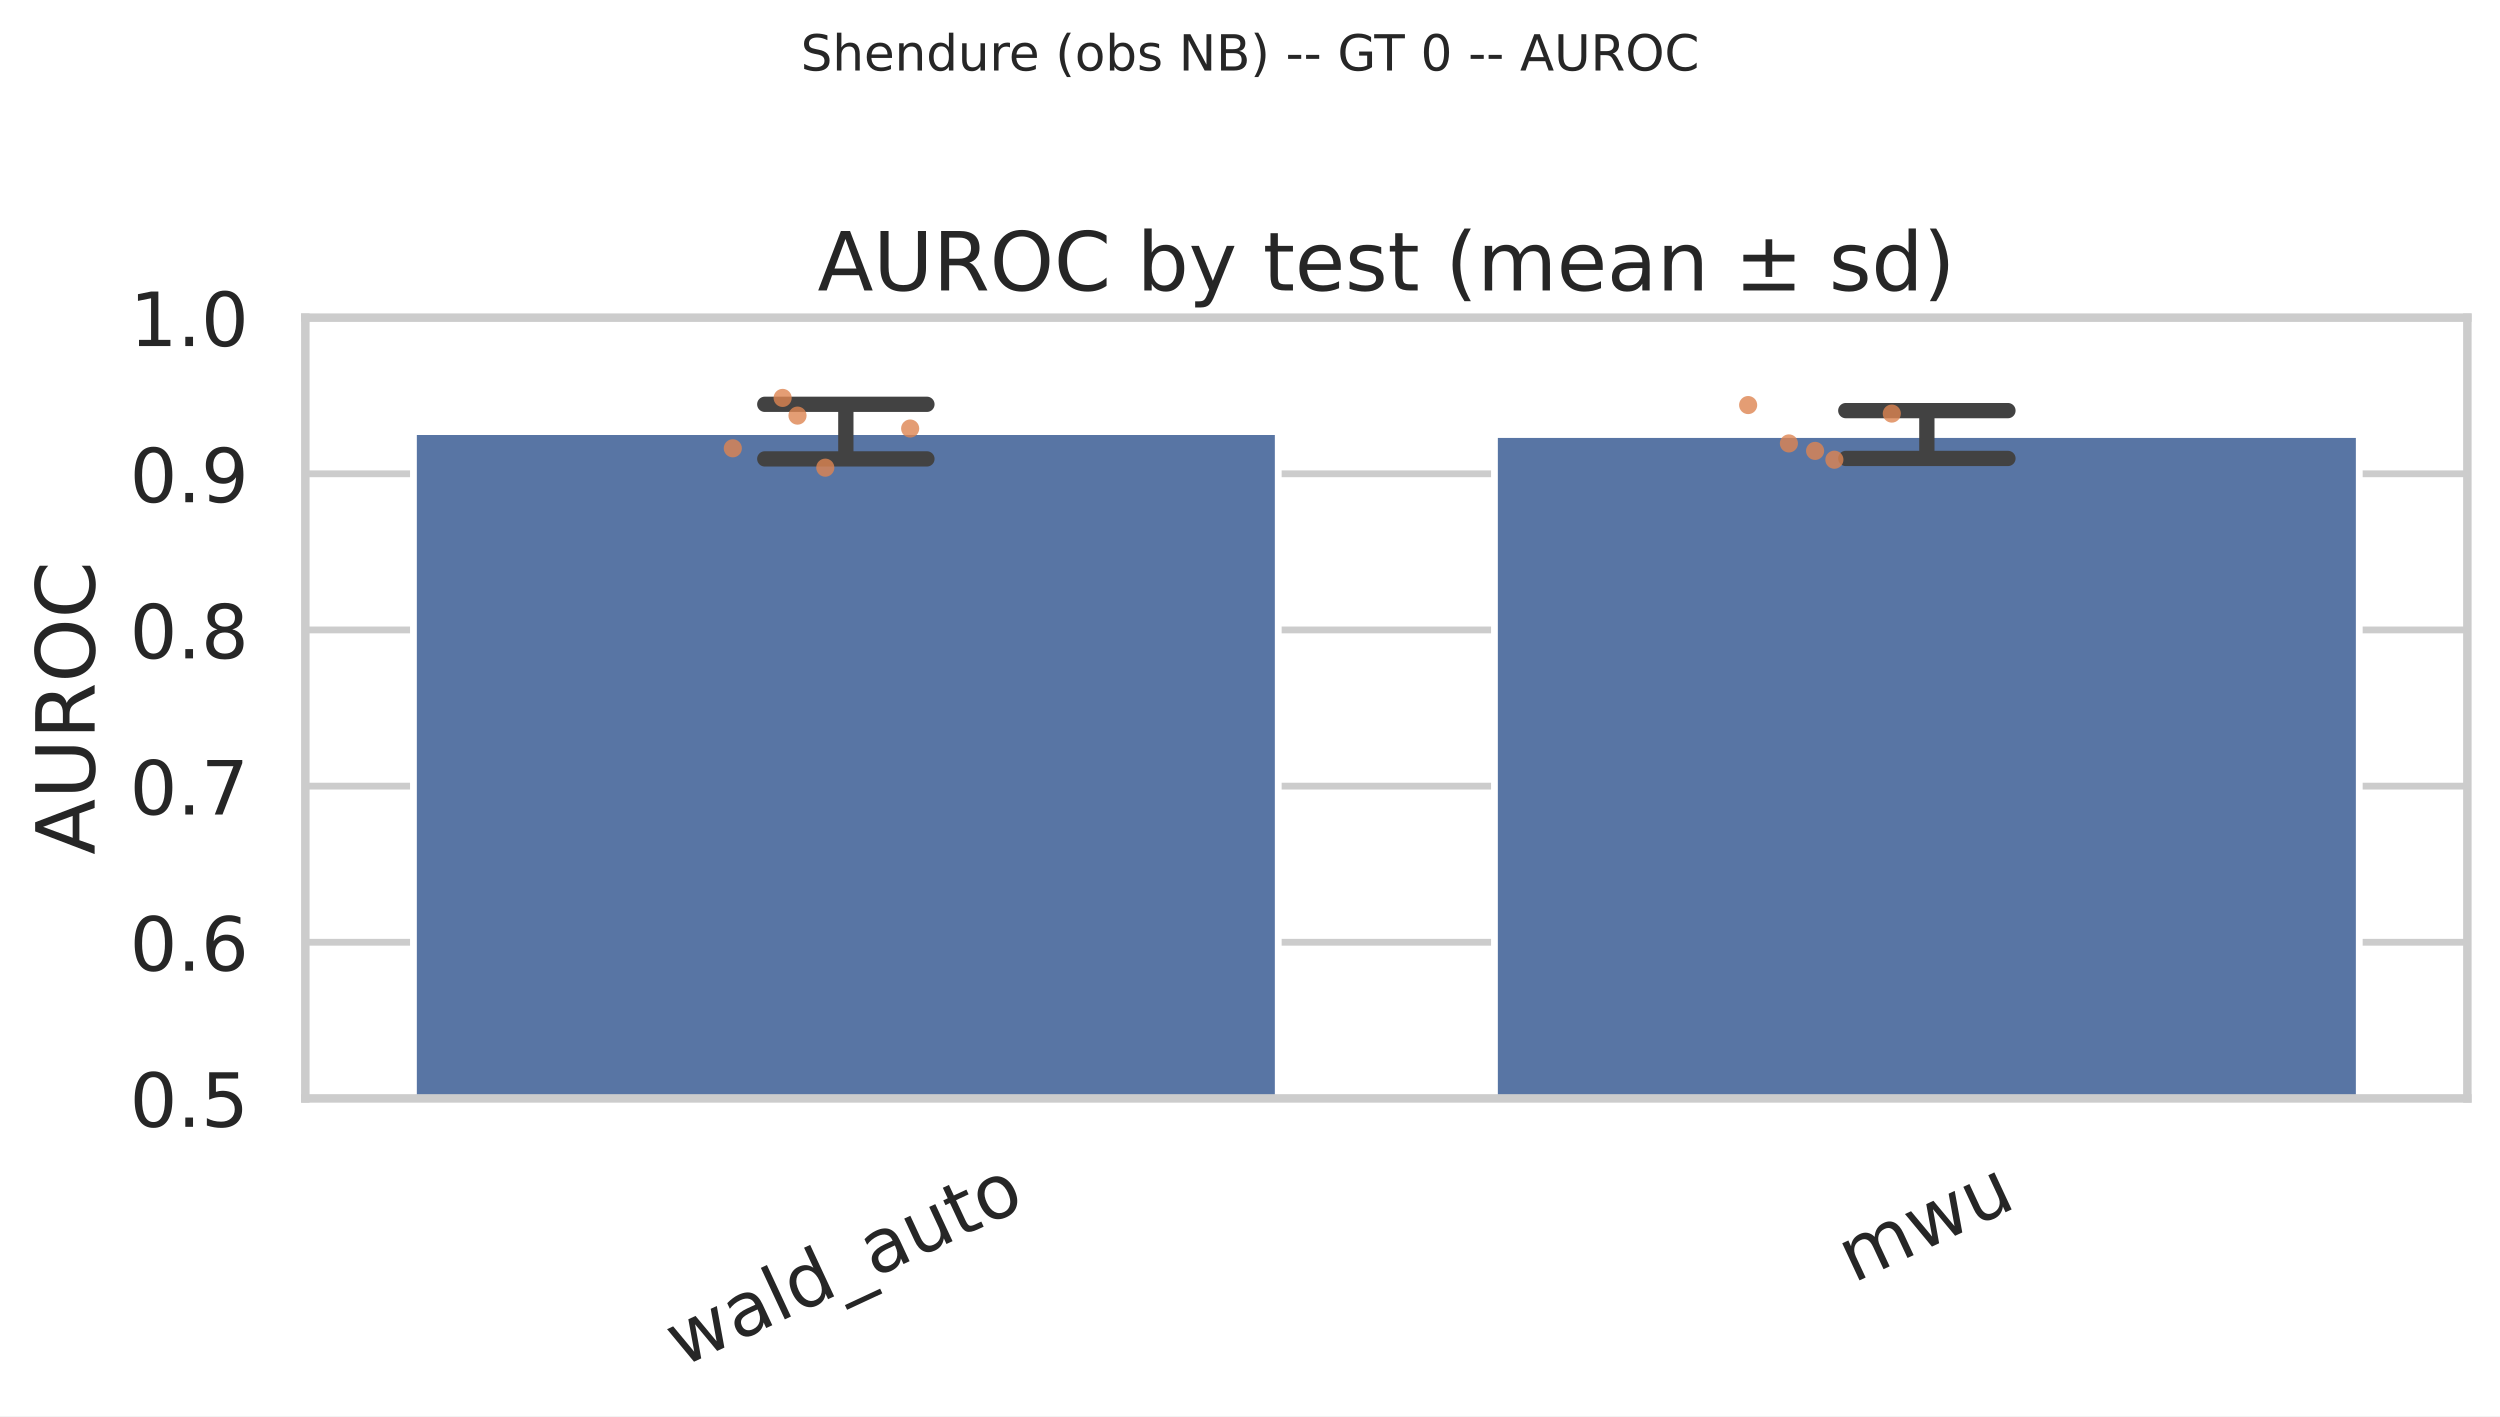
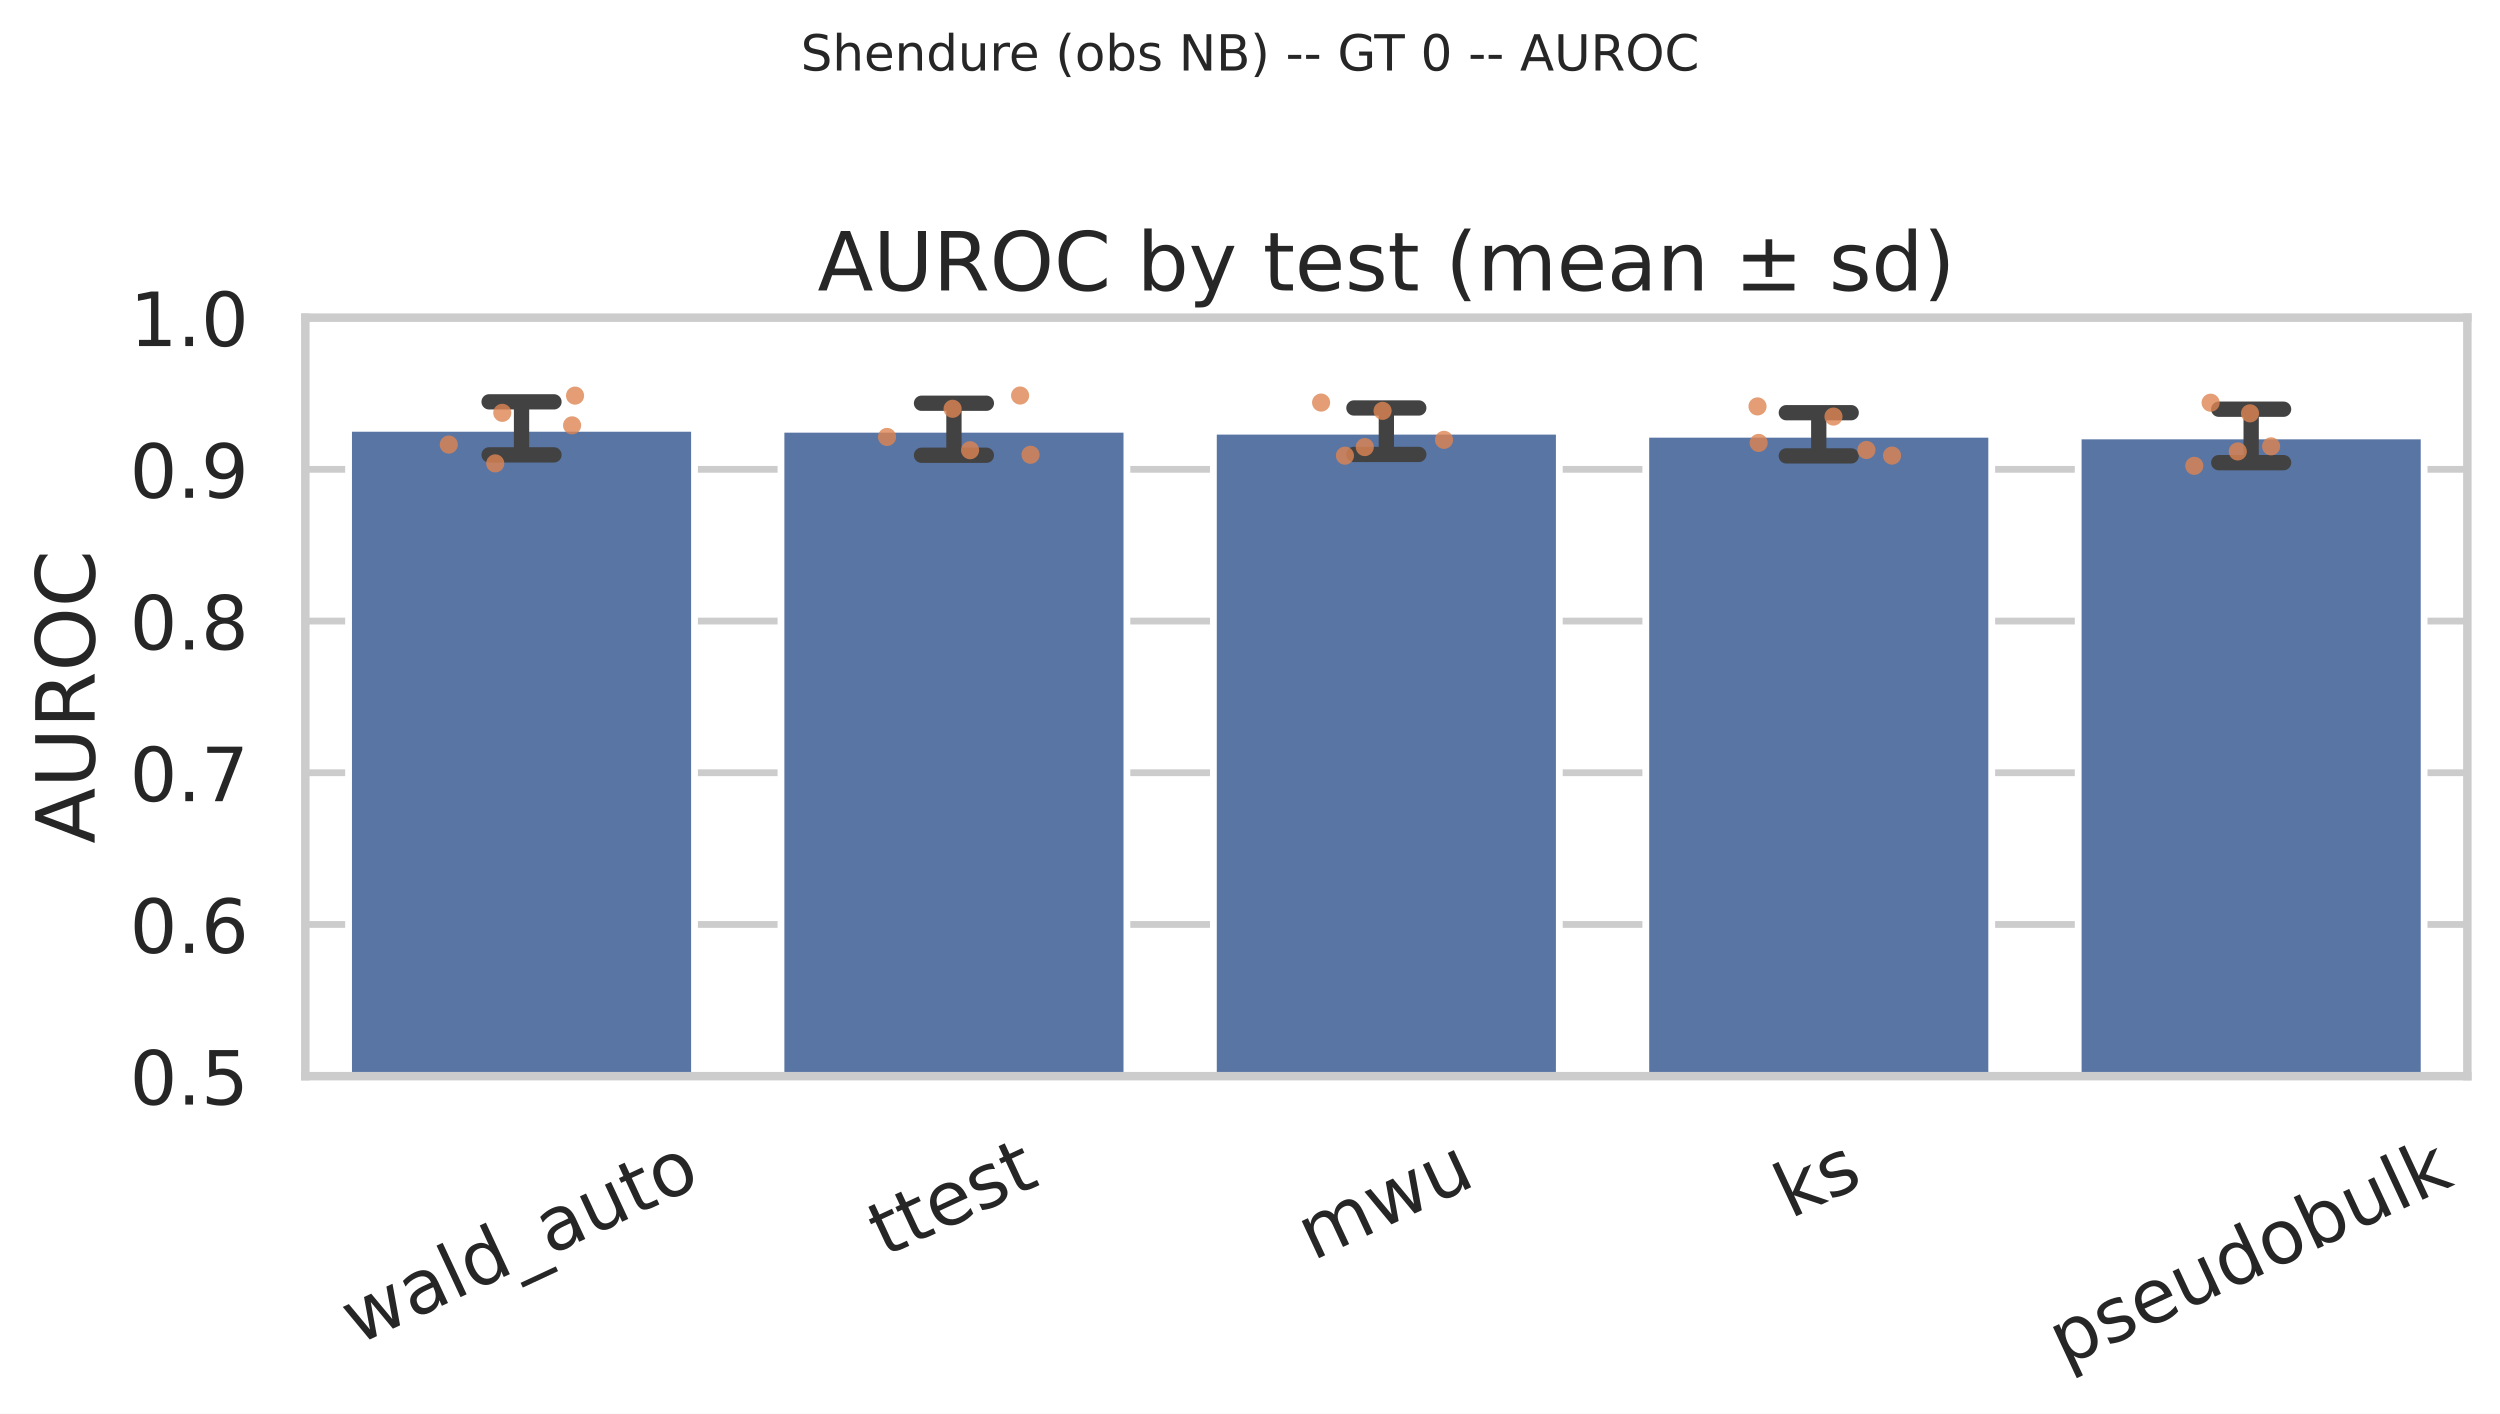
- <svg xmlns="http://www.w3.org/2000/svg" xmlns:xlink="http://www.w3.org/1999/xlink" width="551.531pt" height="312.431pt" viewBox="0 0 551.531 312.431" version="1.1">
+ <svg xmlns="http://www.w3.org/2000/svg" xmlns:xlink="http://www.w3.org/1999/xlink" width="551.531pt" height="311.873pt" viewBox="0 0 551.531 311.873" version="1.1">
  <defs>
    <style type="text/css">*{stroke-linejoin: round; stroke-linecap: butt}</style>
  </defs>
  <g id="figure_1">
    <g id="patch_1">
-       <path d="M 0 312.431  L 551.531 312.431  L 551.531 0  L 0 0  z " style="fill: #ffffff" />
+       <path d="M 0 311.873  L 551.531 311.873  L 551.531 0  L 0 0  z " style="fill: #ffffff" />
    </g>
    <g id="axes_1">
      <g id="patch_2">
-         <path d="M 67.361 242.322  L 544.331 242.322  L 544.331 70.08  L 67.361 70.08  z " style="fill: #ffffff" />
+         <path d="M 67.361 237.416  L 544.331 237.416  L 544.331 70.08  L 67.361 70.08  z " style="fill: #ffffff" />
      </g>
      <g id="matplotlib.axis_1">
        <g id="xtick_1">
          <g id="text_1">
-             <g style="fill: #262626" transform="translate(150.3443 301.7048) rotate(-25) scale(0.165 -0.165)">
+             <g style="fill: #262626" transform="translate(78.79881 296.7982) rotate(-25) scale(0.165 -0.165)">
              <defs>
                <path id="DejaVuSans-77" d="M 269 3500  L 844 3500  L 1563 769  L 2278 3500  L 2956 3500  L 3675 769  L 4391 3500  L 4966 3500  L 4050 0  L 3372 0  L 2619 2869  L 1863 0  L 1184 0  L 269 3500  z " transform="scale(0.015625)" />
                <path id="DejaVuSans-61" d="M 2194 1759  Q 1497 1759 1228 1600  Q 959 1441 959 1056  Q 959 750 1161 570  Q 1363 391 1709 391  Q 2188 391 2477 730  Q 2766 1069 2766 1631  L 2766 1759  L 2194 1759  z M 3341 1997  L 3341 0  L 2766 0  L 2766 531  Q 2569 213 2275 61  Q 1981 -91 1556 -91  Q 1019 -91 701 211  Q 384 513 384 1019  Q 384 1609 779 1909  Q 1175 2209 1959 2209  L 2766 2209  L 2766 2266  Q 2766 2663 2505 2880  Q 2244 3097 1772 3097  Q 1472 3097 1187 3025  Q 903 2953 641 2809  L 641 3341  Q 956 3463 1253 3523  Q 1550 3584 1831 3584  Q 2591 3584 2966 3190  Q 3341 2797 3341 1997  z " transform="scale(0.015625)" />
                <path id="DejaVuSans-6c" d="M 603 4863  L 1178 4863  L 1178 0  L 603 0  L 603 4863  z " transform="scale(0.015625)" />
                <path id="DejaVuSans-64" d="M 2906 2969  L 2906 4863  L 3481 4863  L 3481 0  L 2906 0  L 2906 525  Q 2725 213 2448 61  Q 2172 -91 1784 -91  Q 1150 -91 751 415  Q 353 922 353 1747  Q 353 2572 751 3078  Q 1150 3584 1784 3584  Q 2172 3584 2448 3432  Q 2725 3281 2906 2969  z M 947 1747  Q 947 1113 1208 752  Q 1469 391 1925 391  Q 2381 391 2643 752  Q 2906 1113 2906 1747  Q 2906 2381 2643 2742  Q 2381 3103 1925 3103  Q 1469 3103 1208 2742  Q 947 2381 947 1747  z " transform="scale(0.015625)" />
                <path id="DejaVuSans-5f" d="M 3263 -1063  L 3263 -1509  L -63 -1509  L -63 -1063  L 3263 -1063  z " transform="scale(0.015625)" />
                <path id="DejaVuSans-75" d="M 544 1381  L 544 3500  L 1119 3500  L 1119 1403  Q 1119 906 1312 657  Q 1506 409 1894 409  Q 2359 409 2629 706  Q 2900 1003 2900 1516  L 2900 3500  L 3475 3500  L 3475 0  L 2900 0  L 2900 538  Q 2691 219 2414 64  Q 2138 -91 1772 -91  Q 1169 -91 856 284  Q 544 659 544 1381  z M 1991 3584  L 1991 3584  z " transform="scale(0.015625)" />
                <path id="DejaVuSans-74" d="M 1172 4494  L 1172 3500  L 2356 3500  L 2356 3053  L 1172 3053  L 1172 1153  Q 1172 725 1289 603  Q 1406 481 1766 481  L 2356 481  L 2356 0  L 1766 0  Q 1100 0 847 248  Q 594 497 594 1153  L 594 3053  L 172 3053  L 172 3500  L 594 3500  L 594 4494  L 1172 4494  z " transform="scale(0.015625)" />
                <path id="DejaVuSans-6f" d="M 1959 3097  Q 1497 3097 1228 2736  Q 959 2375 959 1747  Q 959 1119 1226 758  Q 1494 397 1959 397  Q 2419 397 2687 759  Q 2956 1122 2956 1747  Q 2956 2369 2687 2733  Q 2419 3097 1959 3097  z M 1959 3584  Q 2709 3584 3137 3096  Q 3566 2609 3566 1747  Q 3566 888 3137 398  Q 2709 -91 1959 -91  Q 1206 -91 779 398  Q 353 888 353 1747  Q 353 2609 779 3096  Q 1206 3584 1959 3584  z " transform="scale(0.015625)" />
              </defs>
              <use xlink:href="#DejaVuSans-77" />
              <use xlink:href="#DejaVuSans-61" transform="translate(81.78711 0)" />
              <use xlink:href="#DejaVuSans-6c" transform="translate(143.0664 0)" />
              <use xlink:href="#DejaVuSans-64" transform="translate(170.8496 0)" />
              <use xlink:href="#DejaVuSans-5f" transform="translate(234.3262 0)" />
              <use xlink:href="#DejaVuSans-61" transform="translate(284.3262 0)" />
              <use xlink:href="#DejaVuSans-75" transform="translate(345.6055 0)" />
              <use xlink:href="#DejaVuSans-74" transform="translate(408.9844 0)" />
              <use xlink:href="#DejaVuSans-6f" transform="translate(448.1934 0)" />
            </g>
          </g>
        </g>
        <g id="xtick_2">
          <g id="text_2">
-             <g style="fill: #262626" transform="translate(408.876 283.0995) rotate(-25) scale(0.165 -0.165)">
+             <g style="fill: #262626" transform="translate(195.0865 277.4029) rotate(-25) scale(0.165 -0.165)">
+               <defs>
+                 <path id="DejaVuSans-65" d="M 3597 1894  L 3597 1613  L 953 1613  Q 991 1019 1311 708  Q 1631 397 2203 397  Q 2534 397 2845 478  Q 3156 559 3463 722  L 3463 178  Q 3153 47 2828 -22  Q 2503 -91 2169 -91  Q 1331 -91 842 396  Q 353 884 353 1716  Q 353 2575 817 3079  Q 1281 3584 2069 3584  Q 2775 3584 3186 3129  Q 3597 2675 3597 1894  z M 3022 2063  Q 3016 2534 2758 2815  Q 2500 3097 2075 3097  Q 1594 3097 1305 2825  Q 1016 2553 972 2059  L 3022 2063  z " transform="scale(0.015625)" />
+                 <path id="DejaVuSans-73" d="M 2834 3397  L 2834 2853  Q 2591 2978 2328 3040  Q 2066 3103 1784 3103  Q 1356 3103 1142 2972  Q 928 2841 928 2578  Q 928 2378 1081 2264  Q 1234 2150 1697 2047  L 1894 2003  Q 2506 1872 2764 1633  Q 3022 1394 3022 966  Q 3022 478 2636 193  Q 2250 -91 1575 -91  Q 1294 -91 989 -36  Q 684 19 347 128  L 347 722  Q 666 556 975 473  Q 1284 391 1588 391  Q 1994 391 2212 530  Q 2431 669 2431 922  Q 2431 1156 2273 1281  Q 2116 1406 1581 1522  L 1381 1569  Q 847 1681 609 1914  Q 372 2147 372 2553  Q 372 3047 722 3315  Q 1072 3584 1716 3584  Q 2034 3584 2315 3537  Q 2597 3491 2834 3397  z " transform="scale(0.015625)" />
+               </defs>
+               <use xlink:href="#DejaVuSans-74" />
+               <use xlink:href="#DejaVuSans-74" transform="translate(39.20898 0)" />
+               <use xlink:href="#DejaVuSans-65" transform="translate(78.41797 0)" />
+               <use xlink:href="#DejaVuSans-73" transform="translate(139.9414 0)" />
+               <use xlink:href="#DejaVuSans-74" transform="translate(192.041 0)" />
+             </g>
+           </g>
+         </g>
+         <g id="xtick_3">
+           <g id="text_3">
+             <g style="fill: #262626" transform="translate(289.6335 278.1929) rotate(-25) scale(0.165 -0.165)">
              <defs>
                <path id="DejaVuSans-6d" d="M 3328 2828  Q 3544 3216 3844 3400  Q 4144 3584 4550 3584  Q 5097 3584 5394 3201  Q 5691 2819 5691 2113  L 5691 0  L 5113 0  L 5113 2094  Q 5113 2597 4934 2840  Q 4756 3084 4391 3084  Q 3944 3084 3684 2787  Q 3425 2491 3425 1978  L 3425 0  L 2847 0  L 2847 2094  Q 2847 2600 2669 2842  Q 2491 3084 2119 3084  Q 1678 3084 1418 2786  Q 1159 2488 1159 1978  L 1159 0  L 581 0  L 581 3500  L 1159 3500  L 1159 2956  Q 1356 3278 1631 3431  Q 1906 3584 2284 3584  Q 2666 3584 2933 3390  Q 3200 3197 3328 2828  z " transform="scale(0.015625)" />
              </defs>
              <use xlink:href="#DejaVuSans-6d" />
              <use xlink:href="#DejaVuSans-77" transform="translate(97.41211 0)" />
              <use xlink:href="#DejaVuSans-75" transform="translate(179.1992 0)" />
            </g>
          </g>
        </g>
+         <g id="xtick_4">
+           <g id="text_4">
+             <g style="fill: #262626" transform="translate(394.9392 268.949) rotate(-25) scale(0.165 -0.165)">
+               <defs>
+                 <path id="DejaVuSans-6b" d="M 581 4863  L 1159 4863  L 1159 1991  L 2875 3500  L 3609 3500  L 1753 1863  L 3688 0  L 2938 0  L 1159 1709  L 1159 0  L 581 0  L 581 4863  z " transform="scale(0.015625)" />
+               </defs>
+               <use xlink:href="#DejaVuSans-6b" />
+               <use xlink:href="#DejaVuSans-73" transform="translate(57.91016 0)" />
+             </g>
+           </g>
+         </g>
+         <g id="xtick_5">
+           <g id="text_5">
+             <g style="fill: #262626" transform="translate(455.3629 301.5629) rotate(-25) scale(0.165 -0.165)">
+               <defs>
+                 <path id="DejaVuSans-70" d="M 1159 525  L 1159 -1331  L 581 -1331  L 581 3500  L 1159 3500  L 1159 2969  Q 1341 3281 1617 3432  Q 1894 3584 2278 3584  Q 2916 3584 3314 3078  Q 3713 2572 3713 1747  Q 3713 922 3314 415  Q 2916 -91 2278 -91  Q 1894 -91 1617 61  Q 1341 213 1159 525  z M 3116 1747  Q 3116 2381 2855 2742  Q 2594 3103 2138 3103  Q 1681 3103 1420 2742  Q 1159 2381 1159 1747  Q 1159 1113 1420 752  Q 1681 391 2138 391  Q 2594 391 2855 752  Q 3116 1113 3116 1747  z " transform="scale(0.015625)" />
+                 <path id="DejaVuSans-62" d="M 3116 1747  Q 3116 2381 2855 2742  Q 2594 3103 2138 3103  Q 1681 3103 1420 2742  Q 1159 2381 1159 1747  Q 1159 1113 1420 752  Q 1681 391 2138 391  Q 2594 391 2855 752  Q 3116 1113 3116 1747  z M 1159 2969  Q 1341 3281 1617 3432  Q 1894 3584 2278 3584  Q 2916 3584 3314 3078  Q 3713 2572 3713 1747  Q 3713 922 3314 415  Q 2916 -91 2278 -91  Q 1894 -91 1617 61  Q 1341 213 1159 525  L 1159 0  L 581 0  L 581 4863  L 1159 4863  L 1159 2969  z " transform="scale(0.015625)" />
+               </defs>
+               <use xlink:href="#DejaVuSans-70" />
+               <use xlink:href="#DejaVuSans-73" transform="translate(63.47656 0)" />
+               <use xlink:href="#DejaVuSans-65" transform="translate(115.5762 0)" />
+               <use xlink:href="#DejaVuSans-75" transform="translate(177.0996 0)" />
+               <use xlink:href="#DejaVuSans-64" transform="translate(240.4785 0)" />
+               <use xlink:href="#DejaVuSans-6f" transform="translate(303.9551 0)" />
+               <use xlink:href="#DejaVuSans-62" transform="translate(365.1367 0)" />
+               <use xlink:href="#DejaVuSans-75" transform="translate(428.6133 0)" />
+               <use xlink:href="#DejaVuSans-6c" transform="translate(491.9922 0)" />
+               <use xlink:href="#DejaVuSans-6b" transform="translate(519.7754 0)" />
+             </g>
+           </g>
+         </g>
      </g>
      <g id="matplotlib.axis_2">
        <g id="ytick_1">
          <g id="line2d_1">
-             <path d="M 67.361 242.322  L 544.331 242.322  " clip-path="url(#p1d10628dc6)" style="fill: none; stroke: #cccccc; stroke-width: 1.5; stroke-linecap: round" />
-           </g>
-           <g id="text_3">
-             <g style="fill: #262626" transform="translate(28.62063 248.591) scale(0.165 -0.165)">
+             <path d="M 67.361 237.416  L 544.331 237.416  " clip-path="url(#p0c4cb2c32c)" style="fill: none; stroke: #cccccc; stroke-width: 1.5; stroke-linecap: round" />
+           </g>
+           <g id="text_6">
+             <g style="fill: #262626" transform="translate(28.62063 243.6844) scale(0.165 -0.165)">
              <defs>
                <path id="DejaVuSans-30" d="M 2034 4250  Q 1547 4250 1301 3770  Q 1056 3291 1056 2328  Q 1056 1369 1301 889  Q 1547 409 2034 409  Q 2525 409 2770 889  Q 3016 1369 3016 2328  Q 3016 3291 2770 3770  Q 2525 4250 2034 4250  z M 2034 4750  Q 2819 4750 3233 4129  Q 3647 3509 3647 2328  Q 3647 1150 3233 529  Q 2819 -91 2034 -91  Q 1250 -91 836 529  Q 422 1150 422 2328  Q 422 3509 836 4129  Q 1250 4750 2034 4750  z " transform="scale(0.015625)" />
                <path id="DejaVuSans-2e" d="M 684 794  L 1344 794  L 1344 0  L 684 0  L 684 794  z " transform="scale(0.015625)" />
                <path id="DejaVuSans-35" d="M 691 4666  L 3169 4666  L 3169 4134  L 1269 4134  L 1269 2991  Q 1406 3038 1543 3061  Q 1681 3084 1819 3084  Q 2600 3084 3056 2656  Q 3513 2228 3513 1497  Q 3513 744 3044 326  Q 2575 -91 1722 -91  Q 1428 -91 1123 -41  Q 819 9 494 109  L 494 744  Q 775 591 1075 516  Q 1375 441 1709 441  Q 2250 441 2565 725  Q 2881 1009 2881 1497  Q 2881 1984 2565 2268  Q 2250 2553 1709 2553  Q 1456 2553 1204 2497  Q 953 2441 691 2322  L 691 4666  z " transform="scale(0.015625)" />
              </defs>
              <use xlink:href="#DejaVuSans-30" />
              <use xlink:href="#DejaVuSans-2e" transform="translate(63.62305 0)" />
              <use xlink:href="#DejaVuSans-35" transform="translate(95.41016 0)" />
            </g>
          </g>
        </g>
        <g id="ytick_2">
          <g id="line2d_2">
-             <path d="M 67.361 207.874  L 544.331 207.874  " clip-path="url(#p1d10628dc6)" style="fill: none; stroke: #cccccc; stroke-width: 1.5; stroke-linecap: round" />
-           </g>
-           <g id="text_4">
-             <g style="fill: #262626" transform="translate(28.62063 214.1426) scale(0.165 -0.165)">
+             <path d="M 67.361 203.949  L 544.331 203.949  " clip-path="url(#p0c4cb2c32c)" style="fill: none; stroke: #cccccc; stroke-width: 1.5; stroke-linecap: round" />
+           </g>
+           <g id="text_7">
+             <g style="fill: #262626" transform="translate(28.62063 210.2173) scale(0.165 -0.165)">
              <defs>
                <path id="DejaVuSans-36" d="M 2113 2584  Q 1688 2584 1439 2293  Q 1191 2003 1191 1497  Q 1191 994 1439 701  Q 1688 409 2113 409  Q 2538 409 2786 701  Q 3034 994 3034 1497  Q 3034 2003 2786 2293  Q 2538 2584 2113 2584  z M 3366 4563  L 3366 3988  Q 3128 4100 2886 4159  Q 2644 4219 2406 4219  Q 1781 4219 1451 3797  Q 1122 3375 1075 2522  Q 1259 2794 1537 2939  Q 1816 3084 2150 3084  Q 2853 3084 3261 2657  Q 3669 2231 3669 1497  Q 3669 778 3244 343  Q 2819 -91 2113 -91  Q 1303 -91 875 529  Q 447 1150 447 2328  Q 447 3434 972 4092  Q 1497 4750 2381 4750  Q 2619 4750 2861 4703  Q 3103 4656 3366 4563  z " transform="scale(0.015625)" />
              </defs>
              <use xlink:href="#DejaVuSans-30" />
              <use xlink:href="#DejaVuSans-2e" transform="translate(63.62305 0)" />
              <use xlink:href="#DejaVuSans-36" transform="translate(95.41016 0)" />
            </g>
          </g>
        </g>
        <g id="ytick_3">
          <g id="line2d_3">
-             <path d="M 67.361 173.425  L 544.331 173.425  " clip-path="url(#p1d10628dc6)" style="fill: none; stroke: #cccccc; stroke-width: 1.5; stroke-linecap: round" />
-           </g>
-           <g id="text_5">
-             <g style="fill: #262626" transform="translate(28.62063 179.6941) scale(0.165 -0.165)">
+             <path d="M 67.361 170.481  L 544.331 170.481  " clip-path="url(#p0c4cb2c32c)" style="fill: none; stroke: #cccccc; stroke-width: 1.5; stroke-linecap: round" />
+           </g>
+           <g id="text_8">
+             <g style="fill: #262626" transform="translate(28.62063 176.7501) scale(0.165 -0.165)">
              <defs>
                <path id="DejaVuSans-37" d="M 525 4666  L 3525 4666  L 3525 4397  L 1831 0  L 1172 0  L 2766 4134  L 525 4134  L 525 4666  z " transform="scale(0.015625)" />
              </defs>
              <use xlink:href="#DejaVuSans-30" />
              <use xlink:href="#DejaVuSans-2e" transform="translate(63.62305 0)" />
              <use xlink:href="#DejaVuSans-37" transform="translate(95.41016 0)" />
            </g>
          </g>
        </g>
        <g id="ytick_4">
          <g id="line2d_4">
-             <path d="M 67.361 138.977  L 544.331 138.977  " clip-path="url(#p1d10628dc6)" style="fill: none; stroke: #cccccc; stroke-width: 1.5; stroke-linecap: round" />
-           </g>
-           <g id="text_6">
-             <g style="fill: #262626" transform="translate(28.62063 145.2456) scale(0.165 -0.165)">
+             <path d="M 67.361 137.014  L 544.331 137.014  " clip-path="url(#p0c4cb2c32c)" style="fill: none; stroke: #cccccc; stroke-width: 1.5; stroke-linecap: round" />
+           </g>
+           <g id="text_9">
+             <g style="fill: #262626" transform="translate(28.62063 143.283) scale(0.165 -0.165)">
              <defs>
                <path id="DejaVuSans-38" d="M 2034 2216  Q 1584 2216 1326 1975  Q 1069 1734 1069 1313  Q 1069 891 1326 650  Q 1584 409 2034 409  Q 2484 409 2743 651  Q 3003 894 3003 1313  Q 3003 1734 2745 1975  Q 2488 2216 2034 2216  z M 1403 2484  Q 997 2584 770 2862  Q 544 3141 544 3541  Q 544 4100 942 4425  Q 1341 4750 2034 4750  Q 2731 4750 3128 4425  Q 3525 4100 3525 3541  Q 3525 3141 3298 2862  Q 3072 2584 2669 2484  Q 3125 2378 3379 2068  Q 3634 1759 3634 1313  Q 3634 634 3220 271  Q 2806 -91 2034 -91  Q 1263 -91 848 271  Q 434 634 434 1313  Q 434 1759 690 2068  Q 947 2378 1403 2484  z M 1172 3481  Q 1172 3119 1398 2916  Q 1625 2713 2034 2713  Q 2441 2713 2670 2916  Q 2900 3119 2900 3481  Q 2900 3844 2670 4047  Q 2441 4250 2034 4250  Q 1625 4250 1398 4047  Q 1172 3844 1172 3481  z " transform="scale(0.015625)" />
              </defs>
              <use xlink:href="#DejaVuSans-30" />
              <use xlink:href="#DejaVuSans-2e" transform="translate(63.62305 0)" />
              <use xlink:href="#DejaVuSans-38" transform="translate(95.41016 0)" />
            </g>
          </g>
        </g>
        <g id="ytick_5">
          <g id="line2d_5">
-             <path d="M 67.361 104.528  L 544.331 104.528  " clip-path="url(#p1d10628dc6)" style="fill: none; stroke: #cccccc; stroke-width: 1.5; stroke-linecap: round" />
-           </g>
-           <g id="text_7">
-             <g style="fill: #262626" transform="translate(28.62063 110.7972) scale(0.165 -0.165)">
+             <path d="M 67.361 103.547  L 544.331 103.547  " clip-path="url(#p0c4cb2c32c)" style="fill: none; stroke: #cccccc; stroke-width: 1.5; stroke-linecap: round" />
+           </g>
+           <g id="text_10">
+             <g style="fill: #262626" transform="translate(28.62063 109.8159) scale(0.165 -0.165)">
              <defs>
                <path id="DejaVuSans-39" d="M 703 97  L 703 672  Q 941 559 1184 500  Q 1428 441 1663 441  Q 2288 441 2617 861  Q 2947 1281 2994 2138  Q 2813 1869 2534 1725  Q 2256 1581 1919 1581  Q 1219 1581 811 2004  Q 403 2428 403 3163  Q 403 3881 828 4315  Q 1253 4750 1959 4750  Q 2769 4750 3195 4129  Q 3622 3509 3622 2328  Q 3622 1225 3098 567  Q 2575 -91 1691 -91  Q 1453 -91 1209 -44  Q 966 3 703 97  z M 1959 2075  Q 2384 2075 2632 2365  Q 2881 2656 2881 3163  Q 2881 3666 2632 3958  Q 2384 4250 1959 4250  Q 1534 4250 1286 3958  Q 1038 3666 1038 3163  Q 1038 2656 1286 2365  Q 1534 2075 1959 2075  z " transform="scale(0.015625)" />
              </defs>
              <use xlink:href="#DejaVuSans-30" />
              <use xlink:href="#DejaVuSans-2e" transform="translate(63.62305 0)" />
              <use xlink:href="#DejaVuSans-39" transform="translate(95.41016 0)" />
            </g>
          </g>
        </g>
        <g id="ytick_6">
          <g id="line2d_6">
-             <path d="M 67.361 70.08  L 544.331 70.08  " clip-path="url(#p1d10628dc6)" style="fill: none; stroke: #cccccc; stroke-width: 1.5; stroke-linecap: round" />
-           </g>
-           <g id="text_8">
+             <path d="M 67.361 70.08  L 544.331 70.08  " clip-path="url(#p0c4cb2c32c)" style="fill: none; stroke: #cccccc; stroke-width: 1.5; stroke-linecap: round" />
+           </g>
+           <g id="text_11">
            <g style="fill: #262626" transform="translate(28.62063 76.34871) scale(0.165 -0.165)">
              <defs>
                <path id="DejaVuSans-31" d="M 794 531  L 1825 531  L 1825 4091  L 703 3866  L 703 4441  L 1819 4666  L 2450 4666  L 2450 531  L 3481 531  L 3481 0  L 794 0  L 794 531  z " transform="scale(0.015625)" />
              </defs>
              <use xlink:href="#DejaVuSans-31" />
              <use xlink:href="#DejaVuSans-2e" transform="translate(63.62305 0)" />
              <use xlink:href="#DejaVuSans-30" transform="translate(95.41016 0)" />
            </g>
          </g>
        </g>
-         <g id="text_9">
-           <g style="fill: #262626" transform="translate(20.87719 188.5674) rotate(-90) scale(0.18 -0.18)">
+         <g id="text_12">
+           <g style="fill: #262626" transform="translate(20.87719 186.1141) rotate(-90) scale(0.18 -0.18)">
            <defs>
              <path id="DejaVuSans-41" d="M 2188 4044  L 1331 1722  L 3047 1722  L 2188 4044  z M 1831 4666  L 2547 4666  L 4325 0  L 3669 0  L 3244 1197  L 1141 1197  L 716 0  L 50 0  L 1831 4666  z " transform="scale(0.015625)" />
              <path id="DejaVuSans-55" d="M 556 4666  L 1191 4666  L 1191 1831  Q 1191 1081 1462 751  Q 1734 422 2344 422  Q 2950 422 3222 751  Q 3494 1081 3494 1831  L 3494 4666  L 4128 4666  L 4128 1753  Q 4128 841 3676 375  Q 3225 -91 2344 -91  Q 1459 -91 1007 375  Q 556 841 556 1753  L 556 4666  z " transform="scale(0.015625)" />
              <path id="DejaVuSans-52" d="M 2841 2188  Q 3044 2119 3236 1894  Q 3428 1669 3622 1275  L 4263 0  L 3584 0  L 2988 1197  Q 2756 1666 2539 1819  Q 2322 1972 1947 1972  L 1259 1972  L 1259 0  L 628 0  L 628 4666  L 2053 4666  Q 2853 4666 3247 4331  Q 3641 3997 3641 3322  Q 3641 2881 3436 2590  Q 3231 2300 2841 2188  z M 1259 4147  L 1259 2491  L 2053 2491  Q 2509 2491 2742 2702  Q 2975 2913 2975 3322  Q 2975 3731 2742 3939  Q 2509 4147 2053 4147  L 1259 4147  z " transform="scale(0.015625)" />
              <path id="DejaVuSans-4f" d="M 2522 4238  Q 1834 4238 1429 3725  Q 1025 3213 1025 2328  Q 1025 1447 1429 934  Q 1834 422 2522 422  Q 3209 422 3611 934  Q 4013 1447 4013 2328  Q 4013 3213 3611 3725  Q 3209 4238 2522 4238  z M 2522 4750  Q 3503 4750 4090 4092  Q 4678 3434 4678 2328  Q 4678 1225 4090 567  Q 3503 -91 2522 -91  Q 1538 -91 948 565  Q 359 1222 359 2328  Q 359 3434 948 4092  Q 1538 4750 2522 4750  z " transform="scale(0.015625)" />
              <path id="DejaVuSans-43" d="M 4122 4306  L 4122 3641  Q 3803 3938 3442 4084  Q 3081 4231 2675 4231  Q 1875 4231 1450 3742  Q 1025 3253 1025 2328  Q 1025 1406 1450 917  Q 1875 428 2675 428  Q 3081 428 3442 575  Q 3803 722 4122 1019  L 4122 359  Q 3791 134 3420 21  Q 3050 -91 2638 -91  Q 1578 -91 968 557  Q 359 1206 359 2328  Q 359 3453 968 4101  Q 1578 4750 2638 4750  Q 3056 4750 3426 4639  Q 3797 4528 4122 4306  z " transform="scale(0.015625)" />
            </defs>
            <use xlink:href="#DejaVuSans-41" />
            <use xlink:href="#DejaVuSans-55" transform="translate(68.4082 0)" />
            <use xlink:href="#DejaVuSans-52" transform="translate(141.6016 0)" />
            <use xlink:href="#DejaVuSans-4f" transform="translate(211.084 0)" />
            <use xlink:href="#DejaVuSans-43" transform="translate(289.7949 0)" />
          </g>
        </g>
      </g>
      <g id="patch_3">
-         <path d="M 91.209 414.565  L 281.997 414.565  L 281.997 95.217  L 91.209 95.217  z " clip-path="url(#p1d10628dc6)" style="fill: #5875a4; stroke: #ffffff; stroke-width: 1.5; stroke-linejoin: miter" />
+         <path d="M 76.9 404.751  L 153.215 404.751  L 153.215 94.501  L 76.9 94.501  z " clip-path="url(#p0c4cb2c32c)" style="fill: #5875a4; stroke: #ffffff; stroke-width: 1.5; stroke-linejoin: miter" />
      </g>
      <g id="patch_4">
-         <path d="M 329.694 414.565  L 520.482 414.565  L 520.482 95.863  L 329.694 95.863  z " clip-path="url(#p1d10628dc6)" style="fill: #5875a4; stroke: #ffffff; stroke-width: 1.5; stroke-linejoin: miter" />
+         <path d="M 172.294 404.751  L 248.609 404.751  L 248.609 94.699  L 172.294 94.699  z " clip-path="url(#p0c4cb2c32c)" style="fill: #5875a4; stroke: #ffffff; stroke-width: 1.5; stroke-linejoin: miter" />
+       </g>
+       <g id="patch_5">
+         <path d="M 267.688 404.751  L 344.003 404.751  L 344.003 95.129  L 267.688 95.129  z " clip-path="url(#p0c4cb2c32c)" style="fill: #5875a4; stroke: #ffffff; stroke-width: 1.5; stroke-linejoin: miter" />
+       </g>
+       <g id="patch_6">
+         <path d="M 363.082 404.751  L 439.397 404.751  L 439.397 95.81  L 363.082 95.81  z " clip-path="url(#p0c4cb2c32c)" style="fill: #5875a4; stroke: #ffffff; stroke-width: 1.5; stroke-linejoin: miter" />
+       </g>
+       <g id="patch_7">
+         <path d="M 458.476 404.751  L 534.791 404.751  L 534.791 96.172  L 458.476 96.172  z " clip-path="url(#p0c4cb2c32c)" style="fill: #5875a4; stroke: #ffffff; stroke-width: 1.5; stroke-linejoin: miter" />
      </g>
      <g id="line2d_7">
-         <path d="M 168.717 101.239  L 204.49 101.239  M 186.603 101.239  L 186.603 89.195  M 168.717 89.195  L 204.49 89.195  " clip-path="url(#p1d10628dc6)" style="fill: none; stroke: #424242; stroke-width: 3.375; stroke-linecap: round" />
+         <path d="M 107.903 100.351  L 122.212 100.351  M 115.058 100.351  L 115.058 88.651  M 107.903 88.651  L 122.212 88.651  " clip-path="url(#p0c4cb2c32c)" style="fill: none; stroke: #424242; stroke-width: 3.375; stroke-linecap: round" />
      </g>
      <g id="line2d_8">
-         <path d="M 407.202 101.139  L 442.975 101.139  M 425.088 101.139  L 425.088 90.587  M 407.202 90.587  L 442.975 90.587  " clip-path="url(#p1d10628dc6)" style="fill: none; stroke: #424242; stroke-width: 3.375; stroke-linecap: round" />
-       </g>
-       <g id="patch_5">
-         <path d="M 67.361 242.322  L 67.361 70.08  " style="fill: none; stroke: #cccccc; stroke-width: 1.875; stroke-linejoin: miter; stroke-linecap: square" />
-       </g>
-       <g id="patch_6">
-         <path d="M 544.331 242.322  L 544.331 70.08  " style="fill: none; stroke: #cccccc; stroke-width: 1.875; stroke-linejoin: miter; stroke-linecap: square" />
-       </g>
-       <g id="patch_7">
-         <path d="M 67.361 242.322  L 544.331 242.322  " style="fill: none; stroke: #cccccc; stroke-width: 1.875; stroke-linejoin: miter; stroke-linecap: square" />
+         <path d="M 203.297 100.436  L 217.606 100.436  M 210.452 100.436  L 210.452 88.962  M 203.297 88.962  L 217.606 88.962  " clip-path="url(#p0c4cb2c32c)" style="fill: none; stroke: #424242; stroke-width: 3.375; stroke-linecap: round" />
+       </g>
+       <g id="line2d_9">
+         <path d="M 298.691 100.255  L 313 100.255  M 305.846 100.255  L 305.846 90.002  M 298.691 90.002  L 313 90.002  " clip-path="url(#p0c4cb2c32c)" style="fill: none; stroke: #424242; stroke-width: 3.375; stroke-linecap: round" />
+       </g>
+       <g id="line2d_10">
+         <path d="M 394.085 100.574  L 408.394 100.574  M 401.24 100.574  L 401.24 91.045  M 394.085 91.045  L 408.394 91.045  " clip-path="url(#p0c4cb2c32c)" style="fill: none; stroke: #424242; stroke-width: 3.375; stroke-linecap: round" />
+       </g>
+       <g id="line2d_11">
+         <path d="M 489.479 102.068  L 503.788 102.068  M 496.634 102.068  L 496.634 90.276  M 489.479 90.276  L 503.788 90.276  " clip-path="url(#p0c4cb2c32c)" style="fill: none; stroke: #424242; stroke-width: 3.375; stroke-linecap: round" />
      </g>
      <g id="patch_8">
+         <path d="M 67.361 237.416  L 67.361 70.08  " style="fill: none; stroke: #cccccc; stroke-width: 1.875; stroke-linejoin: miter; stroke-linecap: square" />
+       </g>
+       <g id="patch_9">
+         <path d="M 544.331 237.416  L 544.331 70.08  " style="fill: none; stroke: #cccccc; stroke-width: 1.875; stroke-linejoin: miter; stroke-linecap: square" />
+       </g>
+       <g id="patch_10">
+         <path d="M 67.361 237.416  L 544.331 237.416  " style="fill: none; stroke: #cccccc; stroke-width: 1.875; stroke-linejoin: miter; stroke-linecap: square" />
+       </g>
+       <g id="patch_11">
        <path d="M 67.361 70.08  L 544.331 70.08  " style="fill: none; stroke: #cccccc; stroke-width: 1.875; stroke-linejoin: miter; stroke-linecap: square" />
      </g>
      <g id="PathCollection_1">
        <defs>
-           <path id="ma31de5d643" d="M 0 2  C 0.53 2 1.039 1.789 1.414 1.414  C 1.789 1.039 2 0.53 2 0  C 2 -0.53 1.789 -1.039 1.414 -1.414  C 1.039 -1.789 0.53 -2 0 -2  C -0.53 -2 -1.039 -1.789 -1.414 -1.414  C -1.789 -1.039 -2 -0.53 -2 0  C -2 0.53 -1.789 1.039 -1.414 1.414  C -1.039 1.789 -0.53 2 0 2  z " />
+           <path id="m2c47c72d4b" d="M 0 2  C 0.53 2 1.039 1.789 1.414 1.414  C 1.789 1.039 2 0.53 2 0  C 2 -0.53 1.789 -1.039 1.414 -1.414  C 1.039 -1.789 0.53 -2 0 -2  C -0.53 -2 -1.039 -1.789 -1.414 -1.414  C -1.789 -1.039 -2 -0.53 -2 0  C -2 0.53 -1.789 1.039 -1.414 1.414  C -1.039 1.789 -0.53 2 0 2  z " />
        </defs>
-         <g clip-path="url(#p1d10628dc6)">
-           <use xlink:href="#ma31de5d643" x="200.793" y="94.538" style="fill: #dd8452; fill-opacity: 0.8" />
-           <use xlink:href="#ma31de5d643" x="161.665" y="98.9" style="fill: #dd8452; fill-opacity: 0.8" />
-           <use xlink:href="#ma31de5d643" x="182.07" y="103.173" style="fill: #dd8452; fill-opacity: 0.8" />
-           <use xlink:href="#ma31de5d643" x="175.94" y="91.689" style="fill: #dd8452; fill-opacity: 0.8" />
-           <use xlink:href="#ma31de5d643" x="172.66" y="87.783" style="fill: #dd8452; fill-opacity: 0.8" />
+         <g clip-path="url(#p0c4cb2c32c)">
+           <use xlink:href="#m2c47c72d4b" x="126.21" y="93.841" style="fill: #dd8452; fill-opacity: 0.8" />
+           <use xlink:href="#m2c47c72d4b" x="99.002" y="98.079" style="fill: #dd8452; fill-opacity: 0.8" />
+           <use xlink:href="#m2c47c72d4b" x="109.256" y="102.231" style="fill: #dd8452; fill-opacity: 0.8" />
+           <use xlink:href="#m2c47c72d4b" x="110.813" y="91.074" style="fill: #dd8452; fill-opacity: 0.8" />
+           <use xlink:href="#m2c47c72d4b" x="126.864" y="87.278" style="fill: #dd8452; fill-opacity: 0.8" />
        </g>
      </g>
      <g id="PathCollection_2">
-         <g clip-path="url(#p1d10628dc6)">
-           <use xlink:href="#ma31de5d643" x="394.654" y="97.824" style="fill: #dd8452; fill-opacity: 0.8" />
-           <use xlink:href="#ma31de5d643" x="404.688" y="101.418" style="fill: #dd8452; fill-opacity: 0.8" />
-           <use xlink:href="#ma31de5d643" x="400.432" y="99.47" style="fill: #dd8452; fill-opacity: 0.8" />
-           <use xlink:href="#ma31de5d643" x="417.356" y="91.241" style="fill: #dd8452; fill-opacity: 0.8" />
-           <use xlink:href="#ma31de5d643" x="385.663" y="89.361" style="fill: #dd8452; fill-opacity: 0.8" />
-         </g>
-       </g>
-       <g id="text_10">
+         <g clip-path="url(#p0c4cb2c32c)">
+           <use xlink:href="#m2c47c72d4b" x="195.691" y="96.395" style="fill: #dd8452; fill-opacity: 0.8" />
+           <use xlink:href="#m2c47c72d4b" x="227.35" y="100.33" style="fill: #dd8452; fill-opacity: 0.8" />
+           <use xlink:href="#m2c47c72d4b" x="214.009" y="99.323" style="fill: #dd8452; fill-opacity: 0.8" />
+           <use xlink:href="#m2c47c72d4b" x="210.153" y="90.185" style="fill: #dd8452; fill-opacity: 0.8" />
+           <use xlink:href="#m2c47c72d4b" x="225.046" y="87.261" style="fill: #dd8452; fill-opacity: 0.8" />
+         </g>
+       </g>
+       <g id="PathCollection_3">
+         <g clip-path="url(#p0c4cb2c32c)">
+           <use xlink:href="#m2c47c72d4b" x="318.567" y="97.034" style="fill: #dd8452; fill-opacity: 0.8" />
+           <use xlink:href="#m2c47c72d4b" x="296.71" y="100.526" style="fill: #dd8452; fill-opacity: 0.8" />
+           <use xlink:href="#m2c47c72d4b" x="301.09" y="98.633" style="fill: #dd8452; fill-opacity: 0.8" />
+           <use xlink:href="#m2c47c72d4b" x="305.013" y="90.638" style="fill: #dd8452; fill-opacity: 0.8" />
+           <use xlink:href="#m2c47c72d4b" x="291.45" y="88.812" style="fill: #dd8452; fill-opacity: 0.8" />
+         </g>
+       </g>
+       <g id="PathCollection_4">
+         <g clip-path="url(#p0c4cb2c32c)">
+           <use xlink:href="#m2c47c72d4b" x="387.978" y="97.709" style="fill: #dd8452; fill-opacity: 0.8" />
+           <use xlink:href="#m2c47c72d4b" x="417.412" y="100.509" style="fill: #dd8452; fill-opacity: 0.8" />
+           <use xlink:href="#m2c47c72d4b" x="411.758" y="99.272" style="fill: #dd8452; fill-opacity: 0.8" />
+           <use xlink:href="#m2c47c72d4b" x="404.487" y="91.901" style="fill: #dd8452; fill-opacity: 0.8" />
+           <use xlink:href="#m2c47c72d4b" x="387.731" y="89.658" style="fill: #dd8452; fill-opacity: 0.8" />
+         </g>
+       </g>
+       <g id="PathCollection_5">
+         <g clip-path="url(#p0c4cb2c32c)">
+           <use xlink:href="#m2c47c72d4b" x="501.034" y="98.467" style="fill: #dd8452; fill-opacity: 0.8" />
+           <use xlink:href="#m2c47c72d4b" x="484.088" y="102.768" style="fill: #dd8452; fill-opacity: 0.8" />
+           <use xlink:href="#m2c47c72d4b" x="493.685" y="99.594" style="fill: #dd8452; fill-opacity: 0.8" />
+           <use xlink:href="#m2c47c72d4b" x="496.38" y="91.188" style="fill: #dd8452; fill-opacity: 0.8" />
+           <use xlink:href="#m2c47c72d4b" x="487.69" y="88.843" style="fill: #dd8452; fill-opacity: 0.8" />
+         </g>
+       </g>
+       <g id="text_13">
        <g style="fill: #262626" transform="translate(180.3647 64.08) scale(0.18 -0.18)">
          <defs>
            <path id="DejaVuSans-20" transform="scale(0.015625)" />
-             <path id="DejaVuSans-62" d="M 3116 1747  Q 3116 2381 2855 2742  Q 2594 3103 2138 3103  Q 1681 3103 1420 2742  Q 1159 2381 1159 1747  Q 1159 1113 1420 752  Q 1681 391 2138 391  Q 2594 391 2855 752  Q 3116 1113 3116 1747  z M 1159 2969  Q 1341 3281 1617 3432  Q 1894 3584 2278 3584  Q 2916 3584 3314 3078  Q 3713 2572 3713 1747  Q 3713 922 3314 415  Q 2916 -91 2278 -91  Q 1894 -91 1617 61  Q 1341 213 1159 525  L 1159 0  L 581 0  L 581 4863  L 1159 4863  L 1159 2969  z " transform="scale(0.015625)" />
            <path id="DejaVuSans-79" d="M 2059 -325  Q 1816 -950 1584 -1140  Q 1353 -1331 966 -1331  L 506 -1331  L 506 -850  L 844 -850  Q 1081 -850 1212 -737  Q 1344 -625 1503 -206  L 1606 56  L 191 3500  L 800 3500  L 1894 763  L 2988 3500  L 3597 3500  L 2059 -325  z " transform="scale(0.015625)" />
-             <path id="DejaVuSans-65" d="M 3597 1894  L 3597 1613  L 953 1613  Q 991 1019 1311 708  Q 1631 397 2203 397  Q 2534 397 2845 478  Q 3156 559 3463 722  L 3463 178  Q 3153 47 2828 -22  Q 2503 -91 2169 -91  Q 1331 -91 842 396  Q 353 884 353 1716  Q 353 2575 817 3079  Q 1281 3584 2069 3584  Q 2775 3584 3186 3129  Q 3597 2675 3597 1894  z M 3022 2063  Q 3016 2534 2758 2815  Q 2500 3097 2075 3097  Q 1594 3097 1305 2825  Q 1016 2553 972 2059  L 3022 2063  z " transform="scale(0.015625)" />
-             <path id="DejaVuSans-73" d="M 2834 3397  L 2834 2853  Q 2591 2978 2328 3040  Q 2066 3103 1784 3103  Q 1356 3103 1142 2972  Q 928 2841 928 2578  Q 928 2378 1081 2264  Q 1234 2150 1697 2047  L 1894 2003  Q 2506 1872 2764 1633  Q 3022 1394 3022 966  Q 3022 478 2636 193  Q 2250 -91 1575 -91  Q 1294 -91 989 -36  Q 684 19 347 128  L 347 722  Q 666 556 975 473  Q 1284 391 1588 391  Q 1994 391 2212 530  Q 2431 669 2431 922  Q 2431 1156 2273 1281  Q 2116 1406 1581 1522  L 1381 1569  Q 847 1681 609 1914  Q 372 2147 372 2553  Q 372 3047 722 3315  Q 1072 3584 1716 3584  Q 2034 3584 2315 3537  Q 2597 3491 2834 3397  z " transform="scale(0.015625)" />
            <path id="DejaVuSans-28" d="M 1984 4856  Q 1566 4138 1362 3434  Q 1159 2731 1159 2009  Q 1159 1288 1364 580  Q 1569 -128 1984 -844  L 1484 -844  Q 1016 -109 783 600  Q 550 1309 550 2009  Q 550 2706 781 3412  Q 1013 4119 1484 4856  L 1984 4856  z " transform="scale(0.015625)" />
            <path id="DejaVuSans-6e" d="M 3513 2113  L 3513 0  L 2938 0  L 2938 2094  Q 2938 2591 2744 2837  Q 2550 3084 2163 3084  Q 1697 3084 1428 2787  Q 1159 2491 1159 1978  L 1159 0  L 581 0  L 581 3500  L 1159 3500  L 1159 2956  Q 1366 3272 1645 3428  Q 1925 3584 2291 3584  Q 2894 3584 3203 3211  Q 3513 2838 3513 2113  z " transform="scale(0.015625)" />
            <path id="DejaVuSans-b1" d="M 2944 4013  L 2944 2803  L 4684 2803  L 4684 2272  L 2944 2272  L 2944 1063  L 2419 1063  L 2419 2272  L 678 2272  L 678 2803  L 2419 2803  L 2419 4013  L 2944 4013  z M 678 531  L 4684 531  L 4684 0  L 678 0  L 678 531  z " transform="scale(0.015625)" />
            <path id="DejaVuSans-29" d="M 513 4856  L 1013 4856  Q 1481 4119 1714 3412  Q 1947 2706 1947 2009  Q 1947 1309 1714 600  Q 1481 -109 1013 -844  L 513 -844  Q 928 -128 1133 580  Q 1338 1288 1338 2009  Q 1338 2731 1133 3434  Q 928 4138 513 4856  z " transform="scale(0.015625)" />
          </defs>
          <use xlink:href="#DejaVuSans-41" />
          <use xlink:href="#DejaVuSans-55" transform="translate(68.4082 0)" />
          <use xlink:href="#DejaVuSans-52" transform="translate(141.6016 0)" />
          <use xlink:href="#DejaVuSans-4f" transform="translate(211.084 0)" />
          <use xlink:href="#DejaVuSans-43" transform="translate(289.7949 0)" />
          <use xlink:href="#DejaVuSans-20" transform="translate(359.6191 0)" />
          <use xlink:href="#DejaVuSans-62" transform="translate(391.4062 0)" />
          <use xlink:href="#DejaVuSans-79" transform="translate(454.8828 0)" />
          <use xlink:href="#DejaVuSans-20" transform="translate(514.0625 0)" />
          <use xlink:href="#DejaVuSans-74" transform="translate(545.8496 0)" />
          <use xlink:href="#DejaVuSans-65" transform="translate(585.0586 0)" />
          <use xlink:href="#DejaVuSans-73" transform="translate(646.582 0)" />
          <use xlink:href="#DejaVuSans-74" transform="translate(698.6816 0)" />
          <use xlink:href="#DejaVuSans-20" transform="translate(737.8906 0)" />
          <use xlink:href="#DejaVuSans-28" transform="translate(769.6777 0)" />
          <use xlink:href="#DejaVuSans-6d" transform="translate(808.6914 0)" />
          <use xlink:href="#DejaVuSans-65" transform="translate(906.1035 0)" />
          <use xlink:href="#DejaVuSans-61" transform="translate(967.627 0)" />
          <use xlink:href="#DejaVuSans-6e" transform="translate(1028.906 0)" />
          <use xlink:href="#DejaVuSans-20" transform="translate(1092.285 0)" />
          <use xlink:href="#DejaVuSans-b1" transform="translate(1124.072 0)" />
          <use xlink:href="#DejaVuSans-20" transform="translate(1207.861 0)" />
          <use xlink:href="#DejaVuSans-73" transform="translate(1239.648 0)" />
          <use xlink:href="#DejaVuSans-64" transform="translate(1291.748 0)" />
          <use xlink:href="#DejaVuSans-29" transform="translate(1355.225 0)" />
        </g>
      </g>
    </g>
-     <g id="text_11">
+     <g id="text_14">
      <g style="fill: #262626" transform="translate(176.6496 15.55828) scale(0.11 -0.11)">
        <defs>
          <path id="DejaVuSans-53" d="M 3425 4513  L 3425 3897  Q 3066 4069 2747 4153  Q 2428 4238 2131 4238  Q 1616 4238 1336 4038  Q 1056 3838 1056 3469  Q 1056 3159 1242 3001  Q 1428 2844 1947 2747  L 2328 2669  Q 3034 2534 3370 2195  Q 3706 1856 3706 1288  Q 3706 609 3251 259  Q 2797 -91 1919 -91  Q 1588 -91 1214 -16  Q 841 59 441 206  L 441 856  Q 825 641 1194 531  Q 1563 422 1919 422  Q 2459 422 2753 634  Q 3047 847 3047 1241  Q 3047 1584 2836 1778  Q 2625 1972 2144 2069  L 1759 2144  Q 1053 2284 737 2584  Q 422 2884 422 3419  Q 422 4038 858 4394  Q 1294 4750 2059 4750  Q 2388 4750 2728 4690  Q 3069 4631 3425 4513  z " transform="scale(0.015625)" />
          <path id="DejaVuSans-68" d="M 3513 2113  L 3513 0  L 2938 0  L 2938 2094  Q 2938 2591 2744 2837  Q 2550 3084 2163 3084  Q 1697 3084 1428 2787  Q 1159 2491 1159 1978  L 1159 0  L 581 0  L 581 4863  L 1159 4863  L 1159 2956  Q 1366 3272 1645 3428  Q 1925 3584 2291 3584  Q 2894 3584 3203 3211  Q 3513 2838 3513 2113  z " transform="scale(0.015625)" />
          <path id="DejaVuSans-72" d="M 2631 2963  Q 2534 3019 2420 3045  Q 2306 3072 2169 3072  Q 1681 3072 1420 2755  Q 1159 2438 1159 1844  L 1159 0  L 581 0  L 581 3500  L 1159 3500  L 1159 2956  Q 1341 3275 1631 3429  Q 1922 3584 2338 3584  Q 2397 3584 2469 3576  Q 2541 3569 2628 3553  L 2631 2963  z " transform="scale(0.015625)" />
          <path id="DejaVuSans-4e" d="M 628 4666  L 1478 4666  L 3547 763  L 3547 4666  L 4159 4666  L 4159 0  L 3309 0  L 1241 3903  L 1241 0  L 628 0  L 628 4666  z " transform="scale(0.015625)" />
          <path id="DejaVuSans-42" d="M 1259 2228  L 1259 519  L 2272 519  Q 2781 519 3026 730  Q 3272 941 3272 1375  Q 3272 1813 3026 2020  Q 2781 2228 2272 2228  L 1259 2228  z M 1259 4147  L 1259 2741  L 2194 2741  Q 2656 2741 2882 2914  Q 3109 3088 3109 3444  Q 3109 3797 2882 3972  Q 2656 4147 2194 4147  L 1259 4147  z M 628 4666  L 2241 4666  Q 2963 4666 3353 4366  Q 3744 4066 3744 3513  Q 3744 3084 3544 2831  Q 3344 2578 2956 2516  Q 3422 2416 3680 2098  Q 3938 1781 3938 1306  Q 3938 681 3513 340  Q 3088 0 2303 0  L 628 0  L 628 4666  z " transform="scale(0.015625)" />
          <path id="DejaVuSans-2d" d="M 313 2009  L 1997 2009  L 1997 1497  L 313 1497  L 313 2009  z " transform="scale(0.015625)" />
          <path id="DejaVuSans-47" d="M 3809 666  L 3809 1919  L 2778 1919  L 2778 2438  L 4434 2438  L 4434 434  Q 4069 175 3628 42  Q 3188 -91 2688 -91  Q 1594 -91 976 548  Q 359 1188 359 2328  Q 359 3472 976 4111  Q 1594 4750 2688 4750  Q 3144 4750 3555 4637  Q 3966 4525 4313 4306  L 4313 3634  Q 3963 3931 3569 4081  Q 3175 4231 2741 4231  Q 1884 4231 1454 3753  Q 1025 3275 1025 2328  Q 1025 1384 1454 906  Q 1884 428 2741 428  Q 3075 428 3337 486  Q 3600 544 3809 666  z " transform="scale(0.015625)" />
          <path id="DejaVuSans-54" d="M -19 4666  L 3928 4666  L 3928 4134  L 2272 4134  L 2272 0  L 1638 0  L 1638 4134  L -19 4134  L -19 4666  z " transform="scale(0.015625)" />
        </defs>
        <use xlink:href="#DejaVuSans-53" />
        <use xlink:href="#DejaVuSans-68" transform="translate(63.47656 0)" />
        <use xlink:href="#DejaVuSans-65" transform="translate(126.8555 0)" />
        <use xlink:href="#DejaVuSans-6e" transform="translate(188.3789 0)" />
        <use xlink:href="#DejaVuSans-64" transform="translate(251.7578 0)" />
        <use xlink:href="#DejaVuSans-75" transform="translate(315.2344 0)" />
        <use xlink:href="#DejaVuSans-72" transform="translate(378.6133 0)" />
        <use xlink:href="#DejaVuSans-65" transform="translate(417.4766 0)" />
        <use xlink:href="#DejaVuSans-20" transform="translate(479 0)" />
        <use xlink:href="#DejaVuSans-28" transform="translate(510.7871 0)" />
        <use xlink:href="#DejaVuSans-6f" transform="translate(549.8008 0)" />
        <use xlink:href="#DejaVuSans-62" transform="translate(610.9824 0)" />
        <use xlink:href="#DejaVuSans-73" transform="translate(674.459 0)" />
        <use xlink:href="#DejaVuSans-20" transform="translate(726.5586 0)" />
        <use xlink:href="#DejaVuSans-4e" transform="translate(758.3457 0)" />
        <use xlink:href="#DejaVuSans-42" transform="translate(833.1504 0)" />
        <use xlink:href="#DejaVuSans-29" transform="translate(901.7539 0)" />
        <use xlink:href="#DejaVuSans-20" transform="translate(940.7676 0)" />
        <use xlink:href="#DejaVuSans-2d" transform="translate(972.5547 0)" />
        <use xlink:href="#DejaVuSans-2d" transform="translate(1008.639 0)" />
        <use xlink:href="#DejaVuSans-20" transform="translate(1044.723 0)" />
        <use xlink:href="#DejaVuSans-47" transform="translate(1076.51 0)" />
        <use xlink:href="#DejaVuSans-54" transform="translate(1150.375 0)" />
        <use xlink:href="#DejaVuSans-20" transform="translate(1211.459 0)" />
        <use xlink:href="#DejaVuSans-30" transform="translate(1243.246 0)" />
        <use xlink:href="#DejaVuSans-20" transform="translate(1306.869 0)" />
        <use xlink:href="#DejaVuSans-2d" transform="translate(1338.656 0)" />
        <use xlink:href="#DejaVuSans-2d" transform="translate(1374.74 0)" />
        <use xlink:href="#DejaVuSans-20" transform="translate(1410.824 0)" />
        <use xlink:href="#DejaVuSans-41" transform="translate(1442.611 0)" />
        <use xlink:href="#DejaVuSans-55" transform="translate(1511.02 0)" />
        <use xlink:href="#DejaVuSans-52" transform="translate(1584.213 0)" />
        <use xlink:href="#DejaVuSans-4f" transform="translate(1653.695 0)" />
        <use xlink:href="#DejaVuSans-43" transform="translate(1732.406 0)" />
      </g>
    </g>
  </g>
  <defs>
-     <clipPath id="p1d10628dc6">
-       <rect x="67.361" y="70.08" width="476.97" height="172.242" />
+     <clipPath id="p0c4cb2c32c">
+       <rect x="67.361" y="70.08" width="476.97" height="167.336" />
    </clipPath>
  </defs>
</svg>
